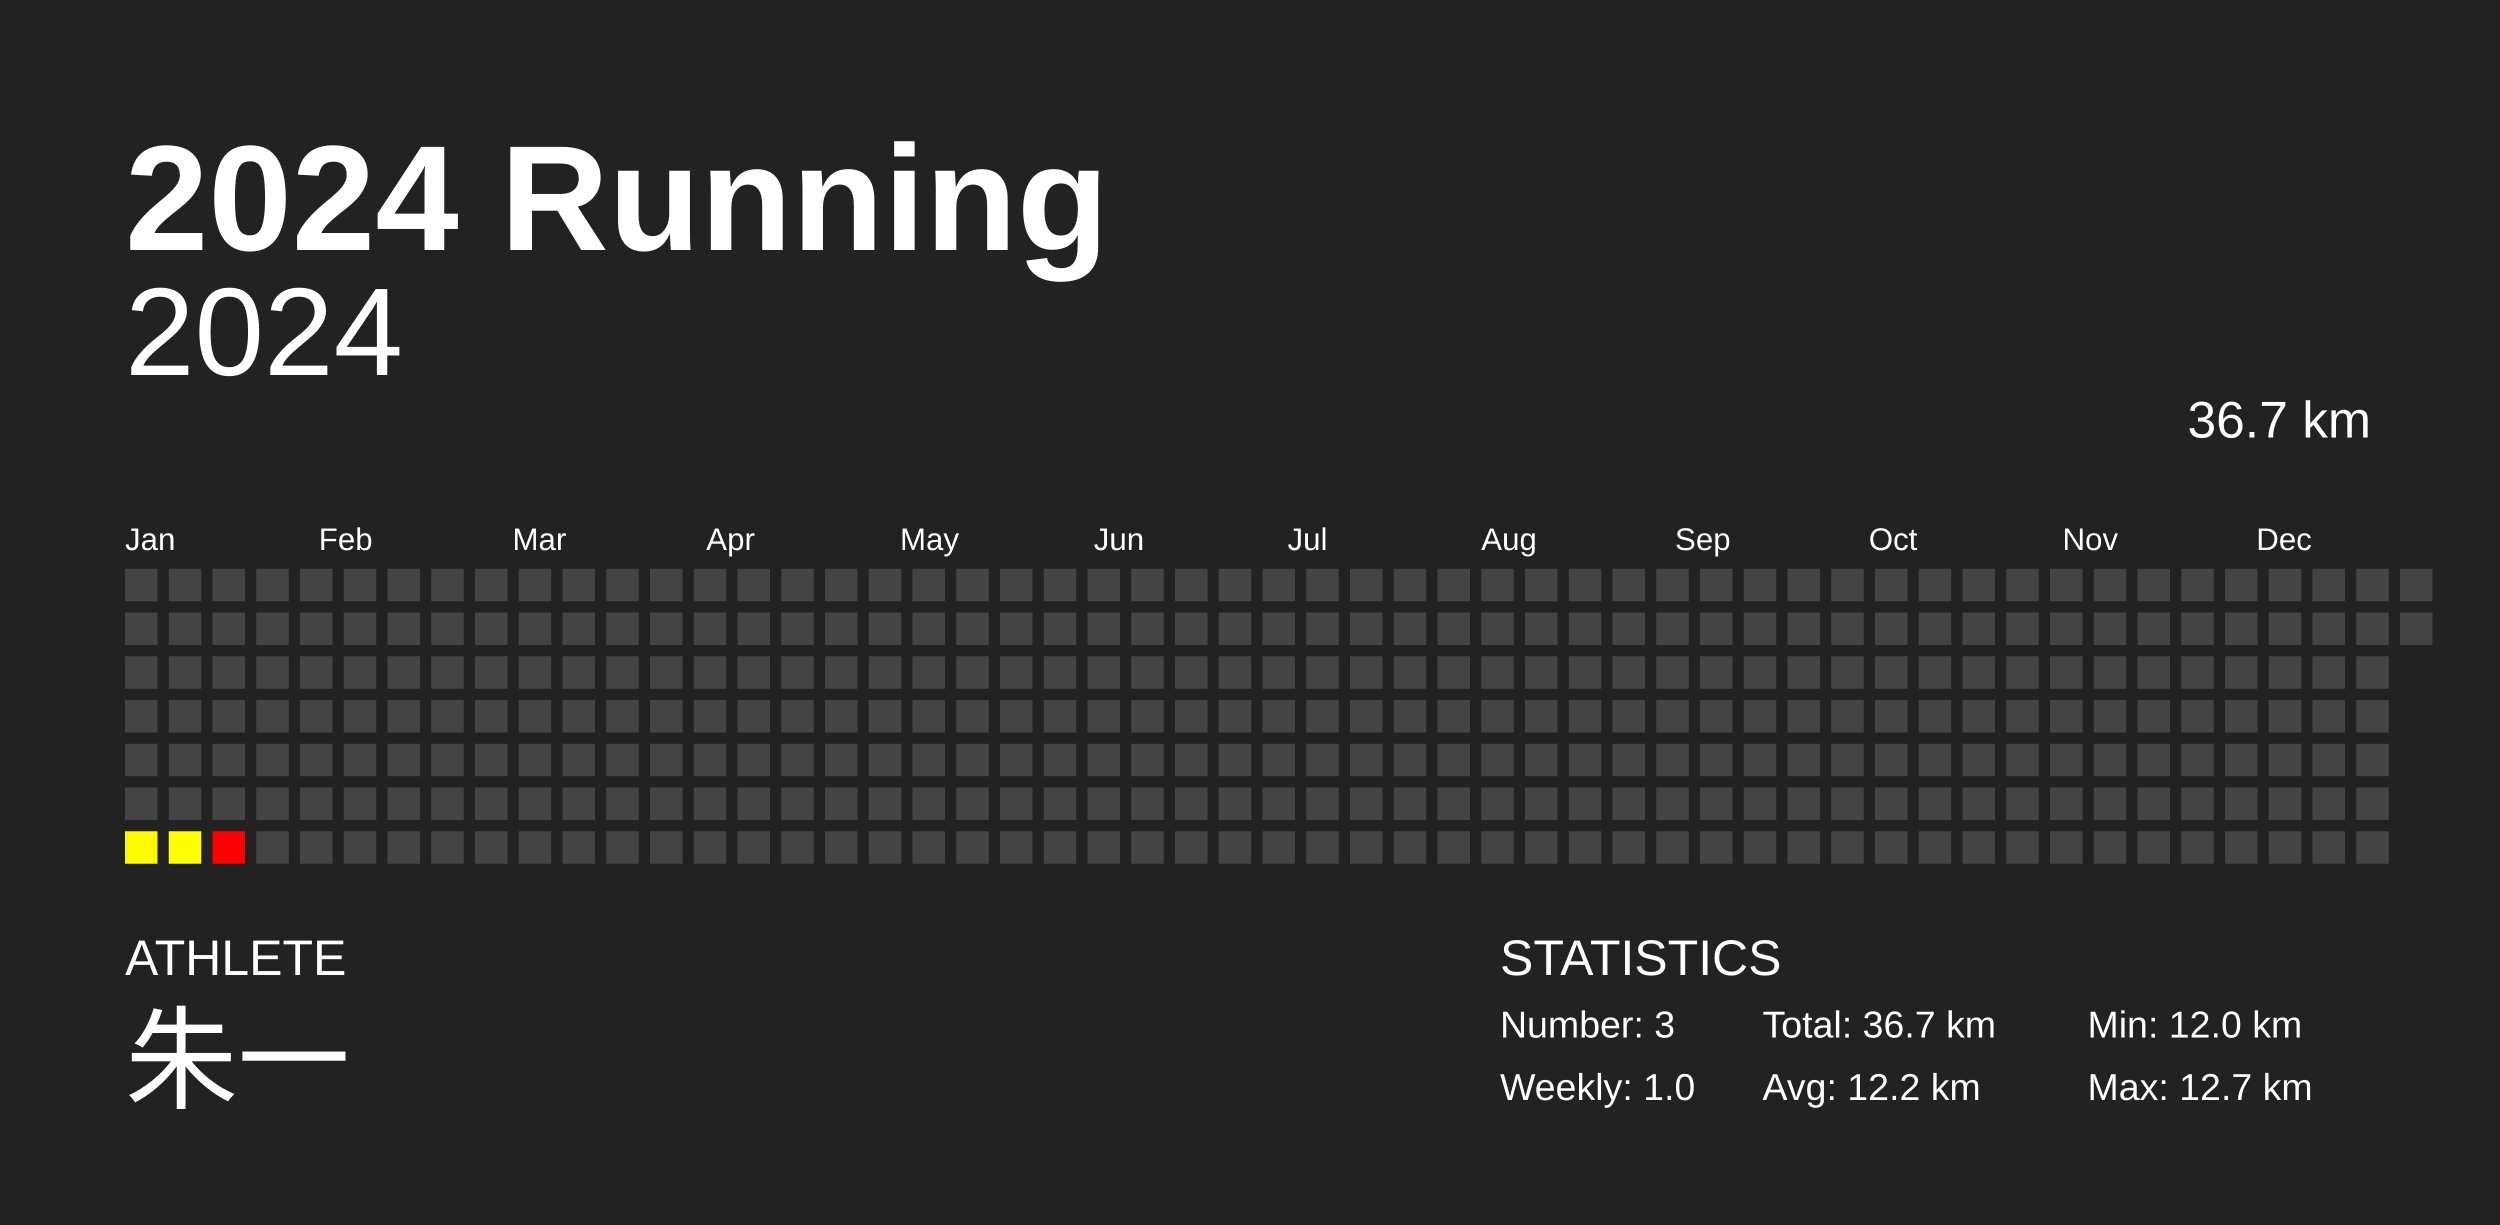
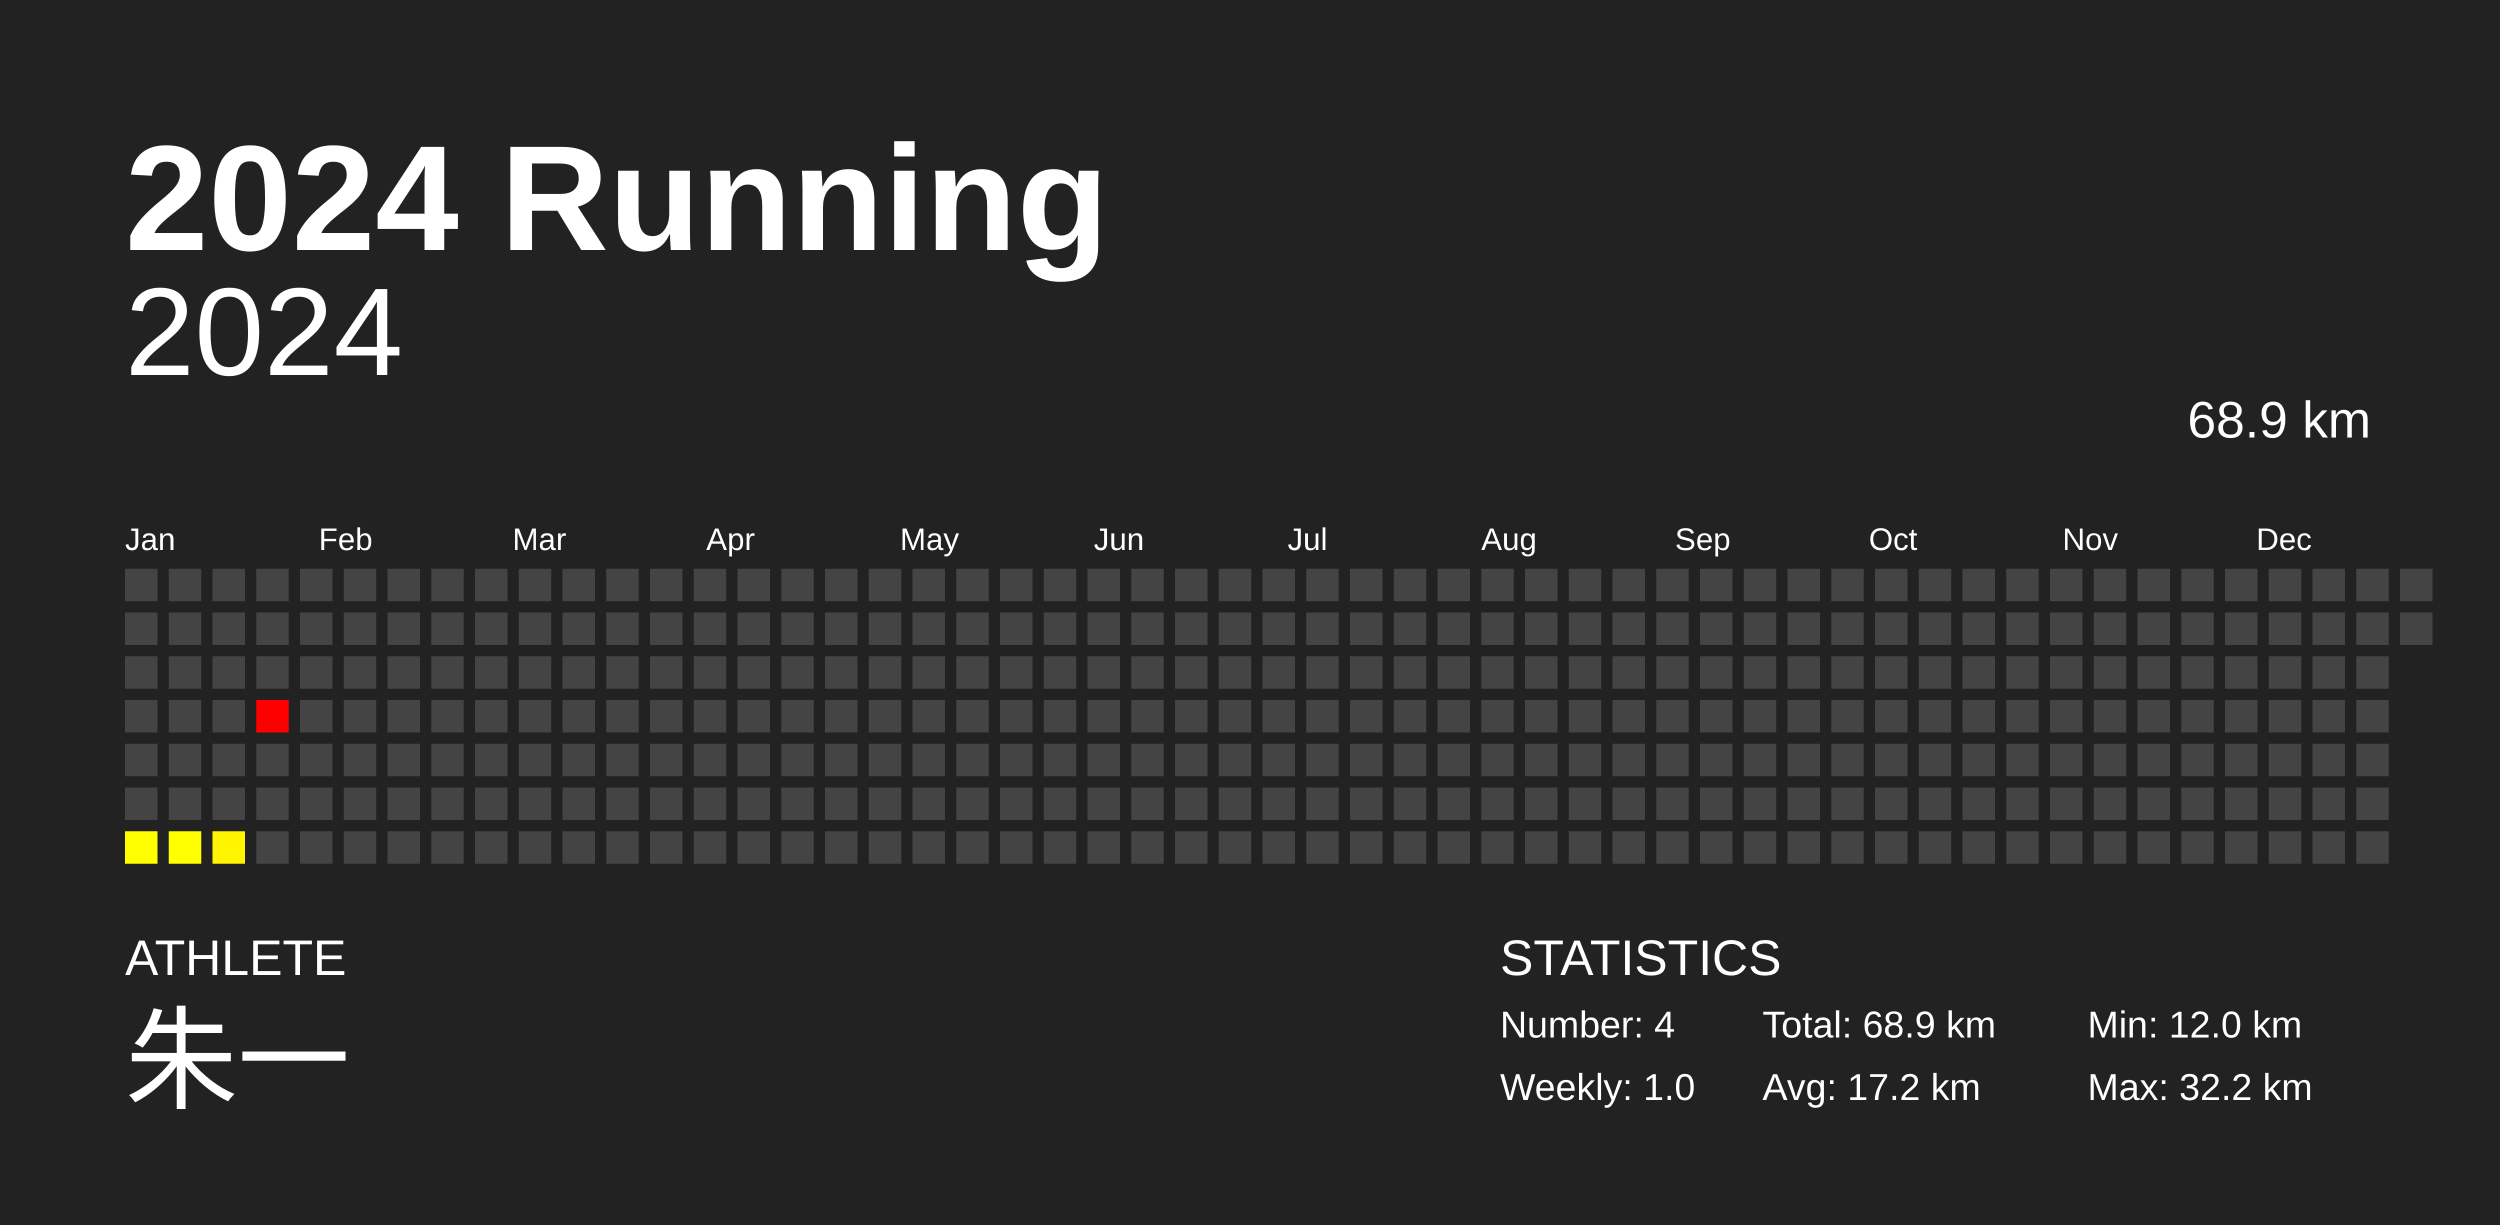
<svg xmlns="http://www.w3.org/2000/svg" baseProfile="full" height="98mm" version="1.1" viewBox="0,0,200,98" width="200mm">
  <defs />
  <rect fill="#222222" height="98" width="200" x="0" y="0" />
  <text fill="#FFFFFF" style="font-size:12px; font-family:Arial; font-weight:bold;" x="10" y="20">2024 Running</text>
  <text fill="#FFFFFF" style="font-size:4px; font-family:Arial" x="10" y="78">ATHLETE</text>
  <text fill="#FFFFFF" style="font-size:9px; font-family:Arial" x="10" y="88">朱一</text>
  <text fill="#FFFFFF" style="font-size:4px; font-family:Arial" x="120" y="78">STATISTICS</text>
-   <text fill="#FFFFFF" style="font-size:3px; font-family:Arial" x="120" y="83">Number: 3</text>
+   <text fill="#FFFFFF" style="font-size:3px; font-family:Arial" x="120" y="83">Number: 4</text>
  <text fill="#FFFFFF" style="font-size:3px; font-family:Arial" x="120" y="88">Weekly: 1.0</text>
-   <text fill="#FFFFFF" style="font-size:3px; font-family:Arial" x="141" y="83">Total: 36.7 km</text>
-   <text fill="#FFFFFF" style="font-size:3px; font-family:Arial" x="141" y="88">Avg: 12.2 km</text>
+   <text fill="#FFFFFF" style="font-size:3px; font-family:Arial" x="141" y="83">Total: 68.9 km</text>
+   <text fill="#FFFFFF" style="font-size:3px; font-family:Arial" x="141" y="88">Avg: 17.2 km</text>
  <text fill="#FFFFFF" style="font-size:3px; font-family:Arial" x="167" y="83">Min: 12.0 km</text>
-   <text fill="#FFFFFF" style="font-size:3px; font-family:Arial" x="167" y="88">Max: 12.7 km</text>
+   <text fill="#FFFFFF" style="font-size:3px; font-family:Arial" x="167" y="88">Max: 32.2 km</text>
  <text alignment-baseline="hanging" fill="#FFFFFF" style="font-size:10.0px; font-family:Arial;" x="10" y="30">2024</text>
-   <text alignment-baseline="hanging" fill="#FFFFFF" style="font-size:4.125px; font-family:Arial;" x="175" y="35">36.7 km</text>
+   <text alignment-baseline="hanging" fill="#FFFFFF" style="font-size:4.125px; font-family:Arial;" x="175" y="35">68.9 km</text>
  <text fill="#FFFFFF" style="font-size:2.5px; font-family:Arial" x="10.0" y="44">Jan</text>
  <text fill="#FFFFFF" style="font-size:2.5px; font-family:Arial" x="25.5" y="44">Feb</text>
  <text fill="#FFFFFF" style="font-size:2.5px; font-family:Arial" x="41.0" y="44">Mar</text>
  <text fill="#FFFFFF" style="font-size:2.5px; font-family:Arial" x="56.5" y="44">Apr</text>
  <text fill="#FFFFFF" style="font-size:2.5px; font-family:Arial" x="72.0" y="44">May</text>
  <text fill="#FFFFFF" style="font-size:2.5px; font-family:Arial" x="87.5" y="44">Jun</text>
  <text fill="#FFFFFF" style="font-size:2.5px; font-family:Arial" x="103.0" y="44">Jul</text>
  <text fill="#FFFFFF" style="font-size:2.5px; font-family:Arial" x="118.5" y="44">Aug</text>
  <text fill="#FFFFFF" style="font-size:2.5px; font-family:Arial" x="134.0" y="44">Sep</text>
  <text fill="#FFFFFF" style="font-size:2.5px; font-family:Arial" x="149.5" y="44">Oct</text>
  <text fill="#FFFFFF" style="font-size:2.5px; font-family:Arial" x="165.0" y="44">Nov</text>
  <text fill="#FFFFFF" style="font-size:2.5px; font-family:Arial" x="180.5" y="44">Dec</text>
  <rect fill="#444444" height="2.6" width="2.6" x="10.0" y="45.5" />
  <rect fill="#444444" height="2.6" width="2.6" x="10.0" y="49.0" />
  <rect fill="#444444" height="2.6" width="2.6" x="10.0" y="52.5" />
  <rect fill="#444444" height="2.6" width="2.6" x="10.0" y="56.0" />
  <rect fill="#444444" height="2.6" width="2.6" x="10.0" y="59.5" />
  <rect fill="#444444" height="2.6" width="2.6" x="10.0" y="63.0" />
-   <rect fill="#fffa00" height="2.6" width="2.6" x="10.0" y="66.5" />
+   <rect fill="#ffff00" height="2.6" width="2.6" x="10.0" y="66.5" />
  <rect fill="#444444" height="2.6" width="2.6" x="13.5" y="45.5" />
  <rect fill="#444444" height="2.6" width="2.6" x="13.5" y="49.0" />
  <rect fill="#444444" height="2.6" width="2.6" x="13.5" y="52.5" />
  <rect fill="#444444" height="2.6" width="2.6" x="13.5" y="56.0" />
  <rect fill="#444444" height="2.6" width="2.6" x="13.5" y="59.5" />
  <rect fill="#444444" height="2.6" width="2.6" x="13.5" y="63.0" />
  <rect fill="#ffff00" height="2.6" width="2.6" x="13.5" y="66.5" />
  <rect fill="#444444" height="2.6" width="2.6" x="17.0" y="45.5" />
  <rect fill="#444444" height="2.6" width="2.6" x="17.0" y="49.0" />
  <rect fill="#444444" height="2.6" width="2.6" x="17.0" y="52.5" />
  <rect fill="#444444" height="2.6" width="2.6" x="17.0" y="56.0" />
  <rect fill="#444444" height="2.6" width="2.6" x="17.0" y="59.5" />
  <rect fill="#444444" height="2.6" width="2.6" x="17.0" y="63.0" />
-   <rect fill="#ff0000" height="2.6" width="2.6" x="17.0" y="66.5" />
+   <rect fill="#fff500" height="2.6" width="2.6" x="17.0" y="66.5" />
  <rect fill="#444444" height="2.6" width="2.6" x="20.5" y="45.5" />
  <rect fill="#444444" height="2.6" width="2.6" x="20.5" y="49.0" />
  <rect fill="#444444" height="2.6" width="2.6" x="20.5" y="52.5" />
-   <rect fill="#444444" height="2.6" width="2.6" x="20.5" y="56.0" />
+   <rect fill="red" height="2.6" width="2.6" x="20.5" y="56.0" />
  <rect fill="#444444" height="2.6" width="2.6" x="20.5" y="59.5" />
  <rect fill="#444444" height="2.6" width="2.6" x="20.5" y="63.0" />
  <rect fill="#444444" height="2.6" width="2.6" x="20.5" y="66.5" />
  <rect fill="#444444" height="2.6" width="2.6" x="24.0" y="45.5" />
  <rect fill="#444444" height="2.6" width="2.6" x="24.0" y="49.0" />
  <rect fill="#444444" height="2.6" width="2.6" x="24.0" y="52.5" />
  <rect fill="#444444" height="2.6" width="2.6" x="24.0" y="56.0" />
  <rect fill="#444444" height="2.6" width="2.6" x="24.0" y="59.5" />
  <rect fill="#444444" height="2.6" width="2.6" x="24.0" y="63.0" />
  <rect fill="#444444" height="2.6" width="2.6" x="24.0" y="66.5" />
  <rect fill="#444444" height="2.6" width="2.6" x="27.5" y="45.5" />
  <rect fill="#444444" height="2.6" width="2.6" x="27.5" y="49.0" />
  <rect fill="#444444" height="2.6" width="2.6" x="27.5" y="52.5" />
  <rect fill="#444444" height="2.6" width="2.6" x="27.5" y="56.0" />
  <rect fill="#444444" height="2.6" width="2.6" x="27.5" y="59.5" />
  <rect fill="#444444" height="2.6" width="2.6" x="27.5" y="63.0" />
  <rect fill="#444444" height="2.6" width="2.6" x="27.5" y="66.5" />
  <rect fill="#444444" height="2.6" width="2.6" x="31.0" y="45.5" />
  <rect fill="#444444" height="2.6" width="2.6" x="31.0" y="49.0" />
  <rect fill="#444444" height="2.6" width="2.6" x="31.0" y="52.5" />
  <rect fill="#444444" height="2.6" width="2.6" x="31.0" y="56.0" />
  <rect fill="#444444" height="2.6" width="2.6" x="31.0" y="59.5" />
  <rect fill="#444444" height="2.6" width="2.6" x="31.0" y="63.0" />
  <rect fill="#444444" height="2.6" width="2.6" x="31.0" y="66.5" />
  <rect fill="#444444" height="2.6" width="2.6" x="34.5" y="45.5" />
  <rect fill="#444444" height="2.6" width="2.6" x="34.5" y="49.0" />
  <rect fill="#444444" height="2.6" width="2.6" x="34.5" y="52.5" />
  <rect fill="#444444" height="2.6" width="2.6" x="34.5" y="56.0" />
  <rect fill="#444444" height="2.6" width="2.6" x="34.5" y="59.5" />
  <rect fill="#444444" height="2.6" width="2.6" x="34.5" y="63.0" />
  <rect fill="#444444" height="2.6" width="2.6" x="34.5" y="66.5" />
  <rect fill="#444444" height="2.6" width="2.6" x="38.0" y="45.5" />
  <rect fill="#444444" height="2.6" width="2.6" x="38.0" y="49.0" />
  <rect fill="#444444" height="2.6" width="2.6" x="38.0" y="52.5" />
  <rect fill="#444444" height="2.6" width="2.6" x="38.0" y="56.0" />
  <rect fill="#444444" height="2.6" width="2.6" x="38.0" y="59.5" />
  <rect fill="#444444" height="2.6" width="2.6" x="38.0" y="63.0" />
  <rect fill="#444444" height="2.6" width="2.6" x="38.0" y="66.5" />
  <rect fill="#444444" height="2.6" width="2.6" x="41.5" y="45.5" />
  <rect fill="#444444" height="2.6" width="2.6" x="41.5" y="49.0" />
  <rect fill="#444444" height="2.6" width="2.6" x="41.5" y="52.5" />
  <rect fill="#444444" height="2.6" width="2.6" x="41.5" y="56.0" />
  <rect fill="#444444" height="2.6" width="2.6" x="41.5" y="59.5" />
  <rect fill="#444444" height="2.6" width="2.6" x="41.5" y="63.0" />
  <rect fill="#444444" height="2.6" width="2.6" x="41.5" y="66.5" />
  <rect fill="#444444" height="2.6" width="2.6" x="45.0" y="45.5" />
  <rect fill="#444444" height="2.6" width="2.6" x="45.0" y="49.0" />
  <rect fill="#444444" height="2.6" width="2.6" x="45.0" y="52.5" />
  <rect fill="#444444" height="2.6" width="2.6" x="45.0" y="56.0" />
  <rect fill="#444444" height="2.6" width="2.6" x="45.0" y="59.5" />
  <rect fill="#444444" height="2.6" width="2.6" x="45.0" y="63.0" />
  <rect fill="#444444" height="2.6" width="2.6" x="45.0" y="66.5" />
  <rect fill="#444444" height="2.6" width="2.6" x="48.5" y="45.5" />
  <rect fill="#444444" height="2.6" width="2.6" x="48.5" y="49.0" />
  <rect fill="#444444" height="2.6" width="2.6" x="48.5" y="52.5" />
  <rect fill="#444444" height="2.6" width="2.6" x="48.5" y="56.0" />
  <rect fill="#444444" height="2.6" width="2.6" x="48.5" y="59.5" />
  <rect fill="#444444" height="2.6" width="2.6" x="48.5" y="63.0" />
  <rect fill="#444444" height="2.6" width="2.6" x="48.5" y="66.5" />
  <rect fill="#444444" height="2.6" width="2.6" x="52.0" y="45.5" />
  <rect fill="#444444" height="2.6" width="2.6" x="52.0" y="49.0" />
  <rect fill="#444444" height="2.6" width="2.6" x="52.0" y="52.5" />
  <rect fill="#444444" height="2.6" width="2.6" x="52.0" y="56.0" />
  <rect fill="#444444" height="2.6" width="2.6" x="52.0" y="59.5" />
  <rect fill="#444444" height="2.6" width="2.6" x="52.0" y="63.0" />
  <rect fill="#444444" height="2.6" width="2.6" x="52.0" y="66.5" />
  <rect fill="#444444" height="2.6" width="2.6" x="55.5" y="45.5" />
  <rect fill="#444444" height="2.6" width="2.6" x="55.5" y="49.0" />
  <rect fill="#444444" height="2.6" width="2.6" x="55.5" y="52.5" />
  <rect fill="#444444" height="2.6" width="2.6" x="55.5" y="56.0" />
  <rect fill="#444444" height="2.6" width="2.6" x="55.5" y="59.5" />
  <rect fill="#444444" height="2.6" width="2.6" x="55.5" y="63.0" />
  <rect fill="#444444" height="2.6" width="2.6" x="55.5" y="66.5" />
  <rect fill="#444444" height="2.6" width="2.6" x="59.0" y="45.5" />
  <rect fill="#444444" height="2.6" width="2.6" x="59.0" y="49.0" />
  <rect fill="#444444" height="2.6" width="2.6" x="59.0" y="52.5" />
  <rect fill="#444444" height="2.6" width="2.6" x="59.0" y="56.0" />
  <rect fill="#444444" height="2.6" width="2.6" x="59.0" y="59.5" />
  <rect fill="#444444" height="2.6" width="2.6" x="59.0" y="63.0" />
  <rect fill="#444444" height="2.6" width="2.6" x="59.0" y="66.5" />
  <rect fill="#444444" height="2.6" width="2.6" x="62.5" y="45.5" />
  <rect fill="#444444" height="2.6" width="2.6" x="62.5" y="49.0" />
  <rect fill="#444444" height="2.6" width="2.6" x="62.5" y="52.5" />
  <rect fill="#444444" height="2.6" width="2.6" x="62.5" y="56.0" />
  <rect fill="#444444" height="2.6" width="2.6" x="62.5" y="59.5" />
  <rect fill="#444444" height="2.6" width="2.6" x="62.5" y="63.0" />
  <rect fill="#444444" height="2.6" width="2.6" x="62.5" y="66.5" />
  <rect fill="#444444" height="2.6" width="2.6" x="66.0" y="45.5" />
  <rect fill="#444444" height="2.6" width="2.6" x="66.0" y="49.0" />
  <rect fill="#444444" height="2.6" width="2.6" x="66.0" y="52.5" />
  <rect fill="#444444" height="2.6" width="2.6" x="66.0" y="56.0" />
  <rect fill="#444444" height="2.6" width="2.6" x="66.0" y="59.5" />
  <rect fill="#444444" height="2.6" width="2.6" x="66.0" y="63.0" />
  <rect fill="#444444" height="2.6" width="2.6" x="66.0" y="66.5" />
  <rect fill="#444444" height="2.6" width="2.6" x="69.5" y="45.5" />
  <rect fill="#444444" height="2.6" width="2.6" x="69.5" y="49.0" />
  <rect fill="#444444" height="2.6" width="2.6" x="69.5" y="52.5" />
  <rect fill="#444444" height="2.6" width="2.6" x="69.5" y="56.0" />
  <rect fill="#444444" height="2.6" width="2.6" x="69.5" y="59.5" />
  <rect fill="#444444" height="2.6" width="2.6" x="69.5" y="63.0" />
  <rect fill="#444444" height="2.6" width="2.6" x="69.5" y="66.5" />
  <rect fill="#444444" height="2.6" width="2.6" x="73.0" y="45.5" />
  <rect fill="#444444" height="2.6" width="2.6" x="73.0" y="49.0" />
  <rect fill="#444444" height="2.6" width="2.6" x="73.0" y="52.5" />
  <rect fill="#444444" height="2.6" width="2.6" x="73.0" y="56.0" />
  <rect fill="#444444" height="2.6" width="2.6" x="73.0" y="59.5" />
  <rect fill="#444444" height="2.6" width="2.6" x="73.0" y="63.0" />
  <rect fill="#444444" height="2.6" width="2.6" x="73.0" y="66.5" />
  <rect fill="#444444" height="2.6" width="2.6" x="76.5" y="45.5" />
  <rect fill="#444444" height="2.6" width="2.6" x="76.5" y="49.0" />
  <rect fill="#444444" height="2.6" width="2.6" x="76.5" y="52.5" />
  <rect fill="#444444" height="2.6" width="2.6" x="76.5" y="56.0" />
  <rect fill="#444444" height="2.6" width="2.6" x="76.5" y="59.5" />
  <rect fill="#444444" height="2.6" width="2.6" x="76.5" y="63.0" />
  <rect fill="#444444" height="2.6" width="2.6" x="76.5" y="66.5" />
  <rect fill="#444444" height="2.6" width="2.6" x="80.0" y="45.5" />
  <rect fill="#444444" height="2.6" width="2.6" x="80.0" y="49.0" />
  <rect fill="#444444" height="2.6" width="2.6" x="80.0" y="52.5" />
  <rect fill="#444444" height="2.6" width="2.6" x="80.0" y="56.0" />
  <rect fill="#444444" height="2.6" width="2.6" x="80.0" y="59.5" />
  <rect fill="#444444" height="2.6" width="2.6" x="80.0" y="63.0" />
  <rect fill="#444444" height="2.6" width="2.6" x="80.0" y="66.5" />
  <rect fill="#444444" height="2.6" width="2.6" x="83.5" y="45.5" />
  <rect fill="#444444" height="2.6" width="2.6" x="83.5" y="49.0" />
  <rect fill="#444444" height="2.6" width="2.6" x="83.5" y="52.5" />
  <rect fill="#444444" height="2.6" width="2.6" x="83.5" y="56.0" />
  <rect fill="#444444" height="2.6" width="2.6" x="83.5" y="59.5" />
  <rect fill="#444444" height="2.6" width="2.6" x="83.5" y="63.0" />
  <rect fill="#444444" height="2.6" width="2.6" x="83.5" y="66.5" />
  <rect fill="#444444" height="2.6" width="2.6" x="87.0" y="45.5" />
  <rect fill="#444444" height="2.6" width="2.6" x="87.0" y="49.0" />
  <rect fill="#444444" height="2.6" width="2.6" x="87.0" y="52.5" />
  <rect fill="#444444" height="2.6" width="2.6" x="87.0" y="56.0" />
  <rect fill="#444444" height="2.6" width="2.6" x="87.0" y="59.5" />
  <rect fill="#444444" height="2.6" width="2.6" x="87.0" y="63.0" />
  <rect fill="#444444" height="2.6" width="2.6" x="87.0" y="66.5" />
  <rect fill="#444444" height="2.6" width="2.6" x="90.5" y="45.5" />
  <rect fill="#444444" height="2.6" width="2.6" x="90.5" y="49.0" />
  <rect fill="#444444" height="2.6" width="2.6" x="90.5" y="52.5" />
  <rect fill="#444444" height="2.6" width="2.6" x="90.5" y="56.0" />
  <rect fill="#444444" height="2.6" width="2.6" x="90.5" y="59.5" />
  <rect fill="#444444" height="2.6" width="2.6" x="90.5" y="63.0" />
  <rect fill="#444444" height="2.6" width="2.6" x="90.5" y="66.5" />
  <rect fill="#444444" height="2.6" width="2.6" x="94.0" y="45.5" />
  <rect fill="#444444" height="2.6" width="2.6" x="94.0" y="49.0" />
  <rect fill="#444444" height="2.6" width="2.6" x="94.0" y="52.5" />
  <rect fill="#444444" height="2.6" width="2.6" x="94.0" y="56.0" />
  <rect fill="#444444" height="2.6" width="2.6" x="94.0" y="59.5" />
  <rect fill="#444444" height="2.6" width="2.6" x="94.0" y="63.0" />
  <rect fill="#444444" height="2.6" width="2.6" x="94.0" y="66.5" />
  <rect fill="#444444" height="2.6" width="2.6" x="97.5" y="45.5" />
  <rect fill="#444444" height="2.6" width="2.6" x="97.5" y="49.0" />
  <rect fill="#444444" height="2.6" width="2.6" x="97.5" y="52.5" />
  <rect fill="#444444" height="2.6" width="2.6" x="97.5" y="56.0" />
  <rect fill="#444444" height="2.6" width="2.6" x="97.5" y="59.5" />
  <rect fill="#444444" height="2.6" width="2.6" x="97.5" y="63.0" />
  <rect fill="#444444" height="2.6" width="2.6" x="97.5" y="66.5" />
  <rect fill="#444444" height="2.6" width="2.6" x="101.0" y="45.5" />
  <rect fill="#444444" height="2.6" width="2.6" x="101.0" y="49.0" />
  <rect fill="#444444" height="2.6" width="2.6" x="101.0" y="52.5" />
  <rect fill="#444444" height="2.6" width="2.6" x="101.0" y="56.0" />
  <rect fill="#444444" height="2.6" width="2.6" x="101.0" y="59.5" />
  <rect fill="#444444" height="2.6" width="2.6" x="101.0" y="63.0" />
  <rect fill="#444444" height="2.6" width="2.6" x="101.0" y="66.5" />
  <rect fill="#444444" height="2.6" width="2.6" x="104.5" y="45.5" />
  <rect fill="#444444" height="2.6" width="2.6" x="104.5" y="49.0" />
  <rect fill="#444444" height="2.6" width="2.6" x="104.5" y="52.5" />
  <rect fill="#444444" height="2.6" width="2.6" x="104.5" y="56.0" />
  <rect fill="#444444" height="2.6" width="2.6" x="104.5" y="59.5" />
  <rect fill="#444444" height="2.6" width="2.6" x="104.5" y="63.0" />
  <rect fill="#444444" height="2.6" width="2.6" x="104.5" y="66.5" />
  <rect fill="#444444" height="2.6" width="2.6" x="108.0" y="45.5" />
  <rect fill="#444444" height="2.6" width="2.6" x="108.0" y="49.0" />
  <rect fill="#444444" height="2.6" width="2.6" x="108.0" y="52.5" />
  <rect fill="#444444" height="2.6" width="2.6" x="108.0" y="56.0" />
  <rect fill="#444444" height="2.6" width="2.6" x="108.0" y="59.5" />
  <rect fill="#444444" height="2.6" width="2.6" x="108.0" y="63.0" />
  <rect fill="#444444" height="2.6" width="2.6" x="108.0" y="66.5" />
  <rect fill="#444444" height="2.6" width="2.6" x="111.5" y="45.5" />
  <rect fill="#444444" height="2.6" width="2.6" x="111.5" y="49.0" />
  <rect fill="#444444" height="2.6" width="2.6" x="111.5" y="52.5" />
  <rect fill="#444444" height="2.6" width="2.6" x="111.5" y="56.0" />
  <rect fill="#444444" height="2.6" width="2.6" x="111.5" y="59.5" />
  <rect fill="#444444" height="2.6" width="2.6" x="111.5" y="63.0" />
  <rect fill="#444444" height="2.6" width="2.6" x="111.5" y="66.5" />
  <rect fill="#444444" height="2.6" width="2.6" x="115.0" y="45.5" />
  <rect fill="#444444" height="2.6" width="2.6" x="115.0" y="49.0" />
  <rect fill="#444444" height="2.6" width="2.6" x="115.0" y="52.5" />
  <rect fill="#444444" height="2.6" width="2.6" x="115.0" y="56.0" />
  <rect fill="#444444" height="2.6" width="2.6" x="115.0" y="59.5" />
  <rect fill="#444444" height="2.6" width="2.6" x="115.0" y="63.0" />
  <rect fill="#444444" height="2.6" width="2.6" x="115.0" y="66.5" />
  <rect fill="#444444" height="2.6" width="2.6" x="118.5" y="45.5" />
  <rect fill="#444444" height="2.6" width="2.6" x="118.5" y="49.0" />
  <rect fill="#444444" height="2.6" width="2.6" x="118.5" y="52.5" />
  <rect fill="#444444" height="2.6" width="2.6" x="118.5" y="56.0" />
  <rect fill="#444444" height="2.6" width="2.6" x="118.5" y="59.5" />
  <rect fill="#444444" height="2.6" width="2.6" x="118.5" y="63.0" />
  <rect fill="#444444" height="2.6" width="2.6" x="118.5" y="66.5" />
  <rect fill="#444444" height="2.6" width="2.6" x="122.0" y="45.5" />
  <rect fill="#444444" height="2.6" width="2.6" x="122.0" y="49.0" />
  <rect fill="#444444" height="2.6" width="2.6" x="122.0" y="52.5" />
  <rect fill="#444444" height="2.6" width="2.6" x="122.0" y="56.0" />
  <rect fill="#444444" height="2.6" width="2.6" x="122.0" y="59.5" />
  <rect fill="#444444" height="2.6" width="2.6" x="122.0" y="63.0" />
  <rect fill="#444444" height="2.6" width="2.6" x="122.0" y="66.5" />
  <rect fill="#444444" height="2.6" width="2.6" x="125.5" y="45.5" />
  <rect fill="#444444" height="2.6" width="2.6" x="125.5" y="49.0" />
  <rect fill="#444444" height="2.6" width="2.6" x="125.5" y="52.5" />
  <rect fill="#444444" height="2.6" width="2.6" x="125.5" y="56.0" />
  <rect fill="#444444" height="2.6" width="2.6" x="125.5" y="59.5" />
  <rect fill="#444444" height="2.6" width="2.6" x="125.5" y="63.0" />
  <rect fill="#444444" height="2.6" width="2.6" x="125.5" y="66.5" />
  <rect fill="#444444" height="2.6" width="2.6" x="129.0" y="45.5" />
  <rect fill="#444444" height="2.6" width="2.6" x="129.0" y="49.0" />
  <rect fill="#444444" height="2.6" width="2.6" x="129.0" y="52.5" />
  <rect fill="#444444" height="2.6" width="2.6" x="129.0" y="56.0" />
  <rect fill="#444444" height="2.6" width="2.6" x="129.0" y="59.5" />
  <rect fill="#444444" height="2.6" width="2.6" x="129.0" y="63.0" />
  <rect fill="#444444" height="2.6" width="2.6" x="129.0" y="66.5" />
  <rect fill="#444444" height="2.6" width="2.6" x="132.5" y="45.5" />
  <rect fill="#444444" height="2.6" width="2.6" x="132.5" y="49.0" />
  <rect fill="#444444" height="2.6" width="2.6" x="132.5" y="52.5" />
  <rect fill="#444444" height="2.6" width="2.6" x="132.5" y="56.0" />
  <rect fill="#444444" height="2.6" width="2.6" x="132.5" y="59.5" />
  <rect fill="#444444" height="2.6" width="2.6" x="132.5" y="63.0" />
  <rect fill="#444444" height="2.6" width="2.6" x="132.5" y="66.5" />
  <rect fill="#444444" height="2.6" width="2.6" x="136.0" y="45.5" />
  <rect fill="#444444" height="2.6" width="2.6" x="136.0" y="49.0" />
  <rect fill="#444444" height="2.6" width="2.6" x="136.0" y="52.5" />
  <rect fill="#444444" height="2.6" width="2.6" x="136.0" y="56.0" />
  <rect fill="#444444" height="2.6" width="2.6" x="136.0" y="59.5" />
  <rect fill="#444444" height="2.6" width="2.6" x="136.0" y="63.0" />
  <rect fill="#444444" height="2.6" width="2.6" x="136.0" y="66.5" />
  <rect fill="#444444" height="2.6" width="2.6" x="139.5" y="45.5" />
  <rect fill="#444444" height="2.6" width="2.6" x="139.5" y="49.0" />
  <rect fill="#444444" height="2.6" width="2.6" x="139.5" y="52.5" />
  <rect fill="#444444" height="2.6" width="2.6" x="139.5" y="56.0" />
  <rect fill="#444444" height="2.6" width="2.6" x="139.5" y="59.5" />
  <rect fill="#444444" height="2.6" width="2.6" x="139.5" y="63.0" />
  <rect fill="#444444" height="2.6" width="2.6" x="139.5" y="66.5" />
  <rect fill="#444444" height="2.6" width="2.6" x="143.0" y="45.5" />
  <rect fill="#444444" height="2.6" width="2.6" x="143.0" y="49.0" />
  <rect fill="#444444" height="2.6" width="2.6" x="143.0" y="52.5" />
  <rect fill="#444444" height="2.6" width="2.6" x="143.0" y="56.0" />
  <rect fill="#444444" height="2.6" width="2.6" x="143.0" y="59.5" />
  <rect fill="#444444" height="2.6" width="2.6" x="143.0" y="63.0" />
  <rect fill="#444444" height="2.6" width="2.6" x="143.0" y="66.5" />
  <rect fill="#444444" height="2.6" width="2.6" x="146.5" y="45.5" />
  <rect fill="#444444" height="2.6" width="2.6" x="146.5" y="49.0" />
  <rect fill="#444444" height="2.6" width="2.6" x="146.5" y="52.5" />
  <rect fill="#444444" height="2.6" width="2.6" x="146.5" y="56.0" />
  <rect fill="#444444" height="2.6" width="2.6" x="146.5" y="59.5" />
  <rect fill="#444444" height="2.6" width="2.6" x="146.5" y="63.0" />
  <rect fill="#444444" height="2.6" width="2.6" x="146.5" y="66.5" />
  <rect fill="#444444" height="2.6" width="2.6" x="150.0" y="45.5" />
  <rect fill="#444444" height="2.6" width="2.6" x="150.0" y="49.0" />
  <rect fill="#444444" height="2.6" width="2.6" x="150.0" y="52.5" />
  <rect fill="#444444" height="2.6" width="2.6" x="150.0" y="56.0" />
  <rect fill="#444444" height="2.6" width="2.6" x="150.0" y="59.5" />
  <rect fill="#444444" height="2.6" width="2.6" x="150.0" y="63.0" />
  <rect fill="#444444" height="2.6" width="2.6" x="150.0" y="66.5" />
  <rect fill="#444444" height="2.6" width="2.6" x="153.5" y="45.5" />
  <rect fill="#444444" height="2.6" width="2.6" x="153.5" y="49.0" />
  <rect fill="#444444" height="2.6" width="2.6" x="153.5" y="52.5" />
  <rect fill="#444444" height="2.6" width="2.6" x="153.5" y="56.0" />
  <rect fill="#444444" height="2.6" width="2.6" x="153.5" y="59.5" />
  <rect fill="#444444" height="2.6" width="2.6" x="153.5" y="63.0" />
  <rect fill="#444444" height="2.6" width="2.6" x="153.5" y="66.5" />
  <rect fill="#444444" height="2.6" width="2.6" x="157.0" y="45.5" />
  <rect fill="#444444" height="2.6" width="2.6" x="157.0" y="49.0" />
  <rect fill="#444444" height="2.6" width="2.6" x="157.0" y="52.5" />
  <rect fill="#444444" height="2.6" width="2.6" x="157.0" y="56.0" />
  <rect fill="#444444" height="2.6" width="2.6" x="157.0" y="59.5" />
  <rect fill="#444444" height="2.6" width="2.6" x="157.0" y="63.0" />
  <rect fill="#444444" height="2.6" width="2.6" x="157.0" y="66.5" />
  <rect fill="#444444" height="2.6" width="2.6" x="160.5" y="45.5" />
  <rect fill="#444444" height="2.6" width="2.6" x="160.5" y="49.0" />
  <rect fill="#444444" height="2.6" width="2.6" x="160.5" y="52.5" />
  <rect fill="#444444" height="2.6" width="2.6" x="160.5" y="56.0" />
  <rect fill="#444444" height="2.6" width="2.6" x="160.5" y="59.5" />
  <rect fill="#444444" height="2.6" width="2.6" x="160.5" y="63.0" />
  <rect fill="#444444" height="2.6" width="2.6" x="160.5" y="66.5" />
  <rect fill="#444444" height="2.6" width="2.6" x="164.0" y="45.5" />
  <rect fill="#444444" height="2.6" width="2.6" x="164.0" y="49.0" />
  <rect fill="#444444" height="2.6" width="2.6" x="164.0" y="52.5" />
  <rect fill="#444444" height="2.6" width="2.6" x="164.0" y="56.0" />
  <rect fill="#444444" height="2.6" width="2.6" x="164.0" y="59.5" />
  <rect fill="#444444" height="2.6" width="2.6" x="164.0" y="63.0" />
  <rect fill="#444444" height="2.6" width="2.6" x="164.0" y="66.5" />
  <rect fill="#444444" height="2.6" width="2.6" x="167.5" y="45.5" />
  <rect fill="#444444" height="2.6" width="2.6" x="167.5" y="49.0" />
  <rect fill="#444444" height="2.6" width="2.6" x="167.5" y="52.5" />
  <rect fill="#444444" height="2.6" width="2.6" x="167.5" y="56.0" />
  <rect fill="#444444" height="2.6" width="2.6" x="167.5" y="59.5" />
  <rect fill="#444444" height="2.6" width="2.6" x="167.5" y="63.0" />
  <rect fill="#444444" height="2.6" width="2.6" x="167.5" y="66.5" />
  <rect fill="#444444" height="2.6" width="2.6" x="171.0" y="45.5" />
  <rect fill="#444444" height="2.6" width="2.6" x="171.0" y="49.0" />
  <rect fill="#444444" height="2.6" width="2.6" x="171.0" y="52.5" />
  <rect fill="#444444" height="2.6" width="2.6" x="171.0" y="56.0" />
  <rect fill="#444444" height="2.6" width="2.6" x="171.0" y="59.5" />
  <rect fill="#444444" height="2.6" width="2.6" x="171.0" y="63.0" />
  <rect fill="#444444" height="2.6" width="2.6" x="171.0" y="66.5" />
  <rect fill="#444444" height="2.6" width="2.6" x="174.5" y="45.5" />
  <rect fill="#444444" height="2.6" width="2.6" x="174.5" y="49.0" />
  <rect fill="#444444" height="2.6" width="2.6" x="174.5" y="52.5" />
  <rect fill="#444444" height="2.6" width="2.6" x="174.5" y="56.0" />
  <rect fill="#444444" height="2.6" width="2.6" x="174.5" y="59.5" />
  <rect fill="#444444" height="2.6" width="2.6" x="174.5" y="63.0" />
  <rect fill="#444444" height="2.6" width="2.6" x="174.5" y="66.5" />
  <rect fill="#444444" height="2.6" width="2.6" x="178.0" y="45.5" />
  <rect fill="#444444" height="2.6" width="2.6" x="178.0" y="49.0" />
  <rect fill="#444444" height="2.6" width="2.6" x="178.0" y="52.5" />
  <rect fill="#444444" height="2.6" width="2.6" x="178.0" y="56.0" />
  <rect fill="#444444" height="2.6" width="2.6" x="178.0" y="59.5" />
  <rect fill="#444444" height="2.6" width="2.6" x="178.0" y="63.0" />
  <rect fill="#444444" height="2.6" width="2.6" x="178.0" y="66.5" />
  <rect fill="#444444" height="2.6" width="2.6" x="181.5" y="45.5" />
  <rect fill="#444444" height="2.6" width="2.6" x="181.5" y="49.0" />
  <rect fill="#444444" height="2.6" width="2.6" x="181.5" y="52.5" />
  <rect fill="#444444" height="2.6" width="2.6" x="181.5" y="56.0" />
  <rect fill="#444444" height="2.6" width="2.6" x="181.5" y="59.5" />
  <rect fill="#444444" height="2.6" width="2.6" x="181.5" y="63.0" />
  <rect fill="#444444" height="2.6" width="2.6" x="181.5" y="66.5" />
  <rect fill="#444444" height="2.6" width="2.6" x="185.0" y="45.5" />
  <rect fill="#444444" height="2.6" width="2.6" x="185.0" y="49.0" />
  <rect fill="#444444" height="2.6" width="2.6" x="185.0" y="52.5" />
  <rect fill="#444444" height="2.6" width="2.6" x="185.0" y="56.0" />
  <rect fill="#444444" height="2.6" width="2.6" x="185.0" y="59.5" />
  <rect fill="#444444" height="2.6" width="2.6" x="185.0" y="63.0" />
  <rect fill="#444444" height="2.6" width="2.6" x="185.0" y="66.5" />
  <rect fill="#444444" height="2.6" width="2.6" x="188.5" y="45.5" />
  <rect fill="#444444" height="2.6" width="2.6" x="188.5" y="49.0" />
  <rect fill="#444444" height="2.6" width="2.6" x="188.5" y="52.5" />
  <rect fill="#444444" height="2.6" width="2.6" x="188.5" y="56.0" />
  <rect fill="#444444" height="2.6" width="2.6" x="188.5" y="59.5" />
  <rect fill="#444444" height="2.6" width="2.6" x="188.5" y="63.0" />
  <rect fill="#444444" height="2.6" width="2.6" x="188.5" y="66.5" />
  <rect fill="#444444" height="2.6" width="2.6" x="192.0" y="45.5" />
  <rect fill="#444444" height="2.6" width="2.6" x="192.0" y="49.0" />
</svg>
